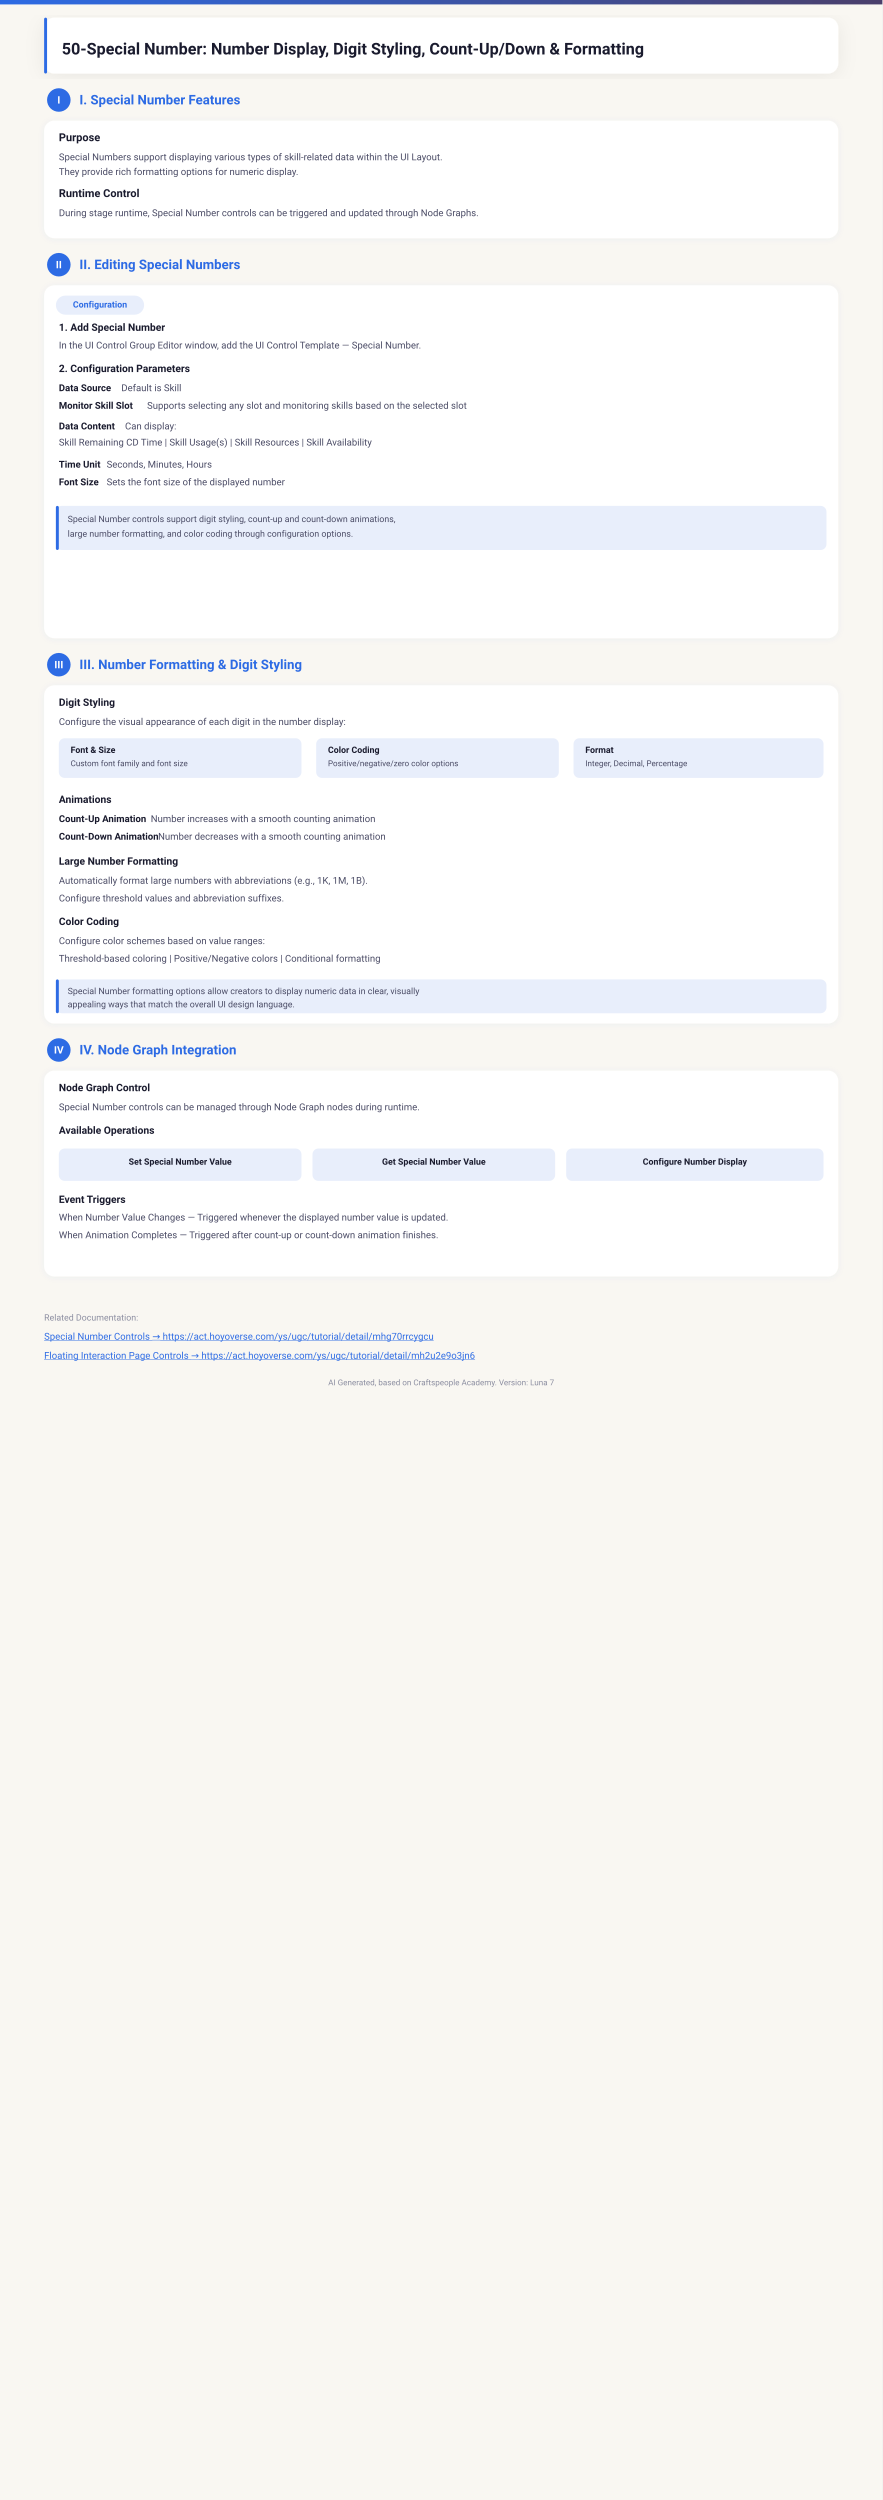
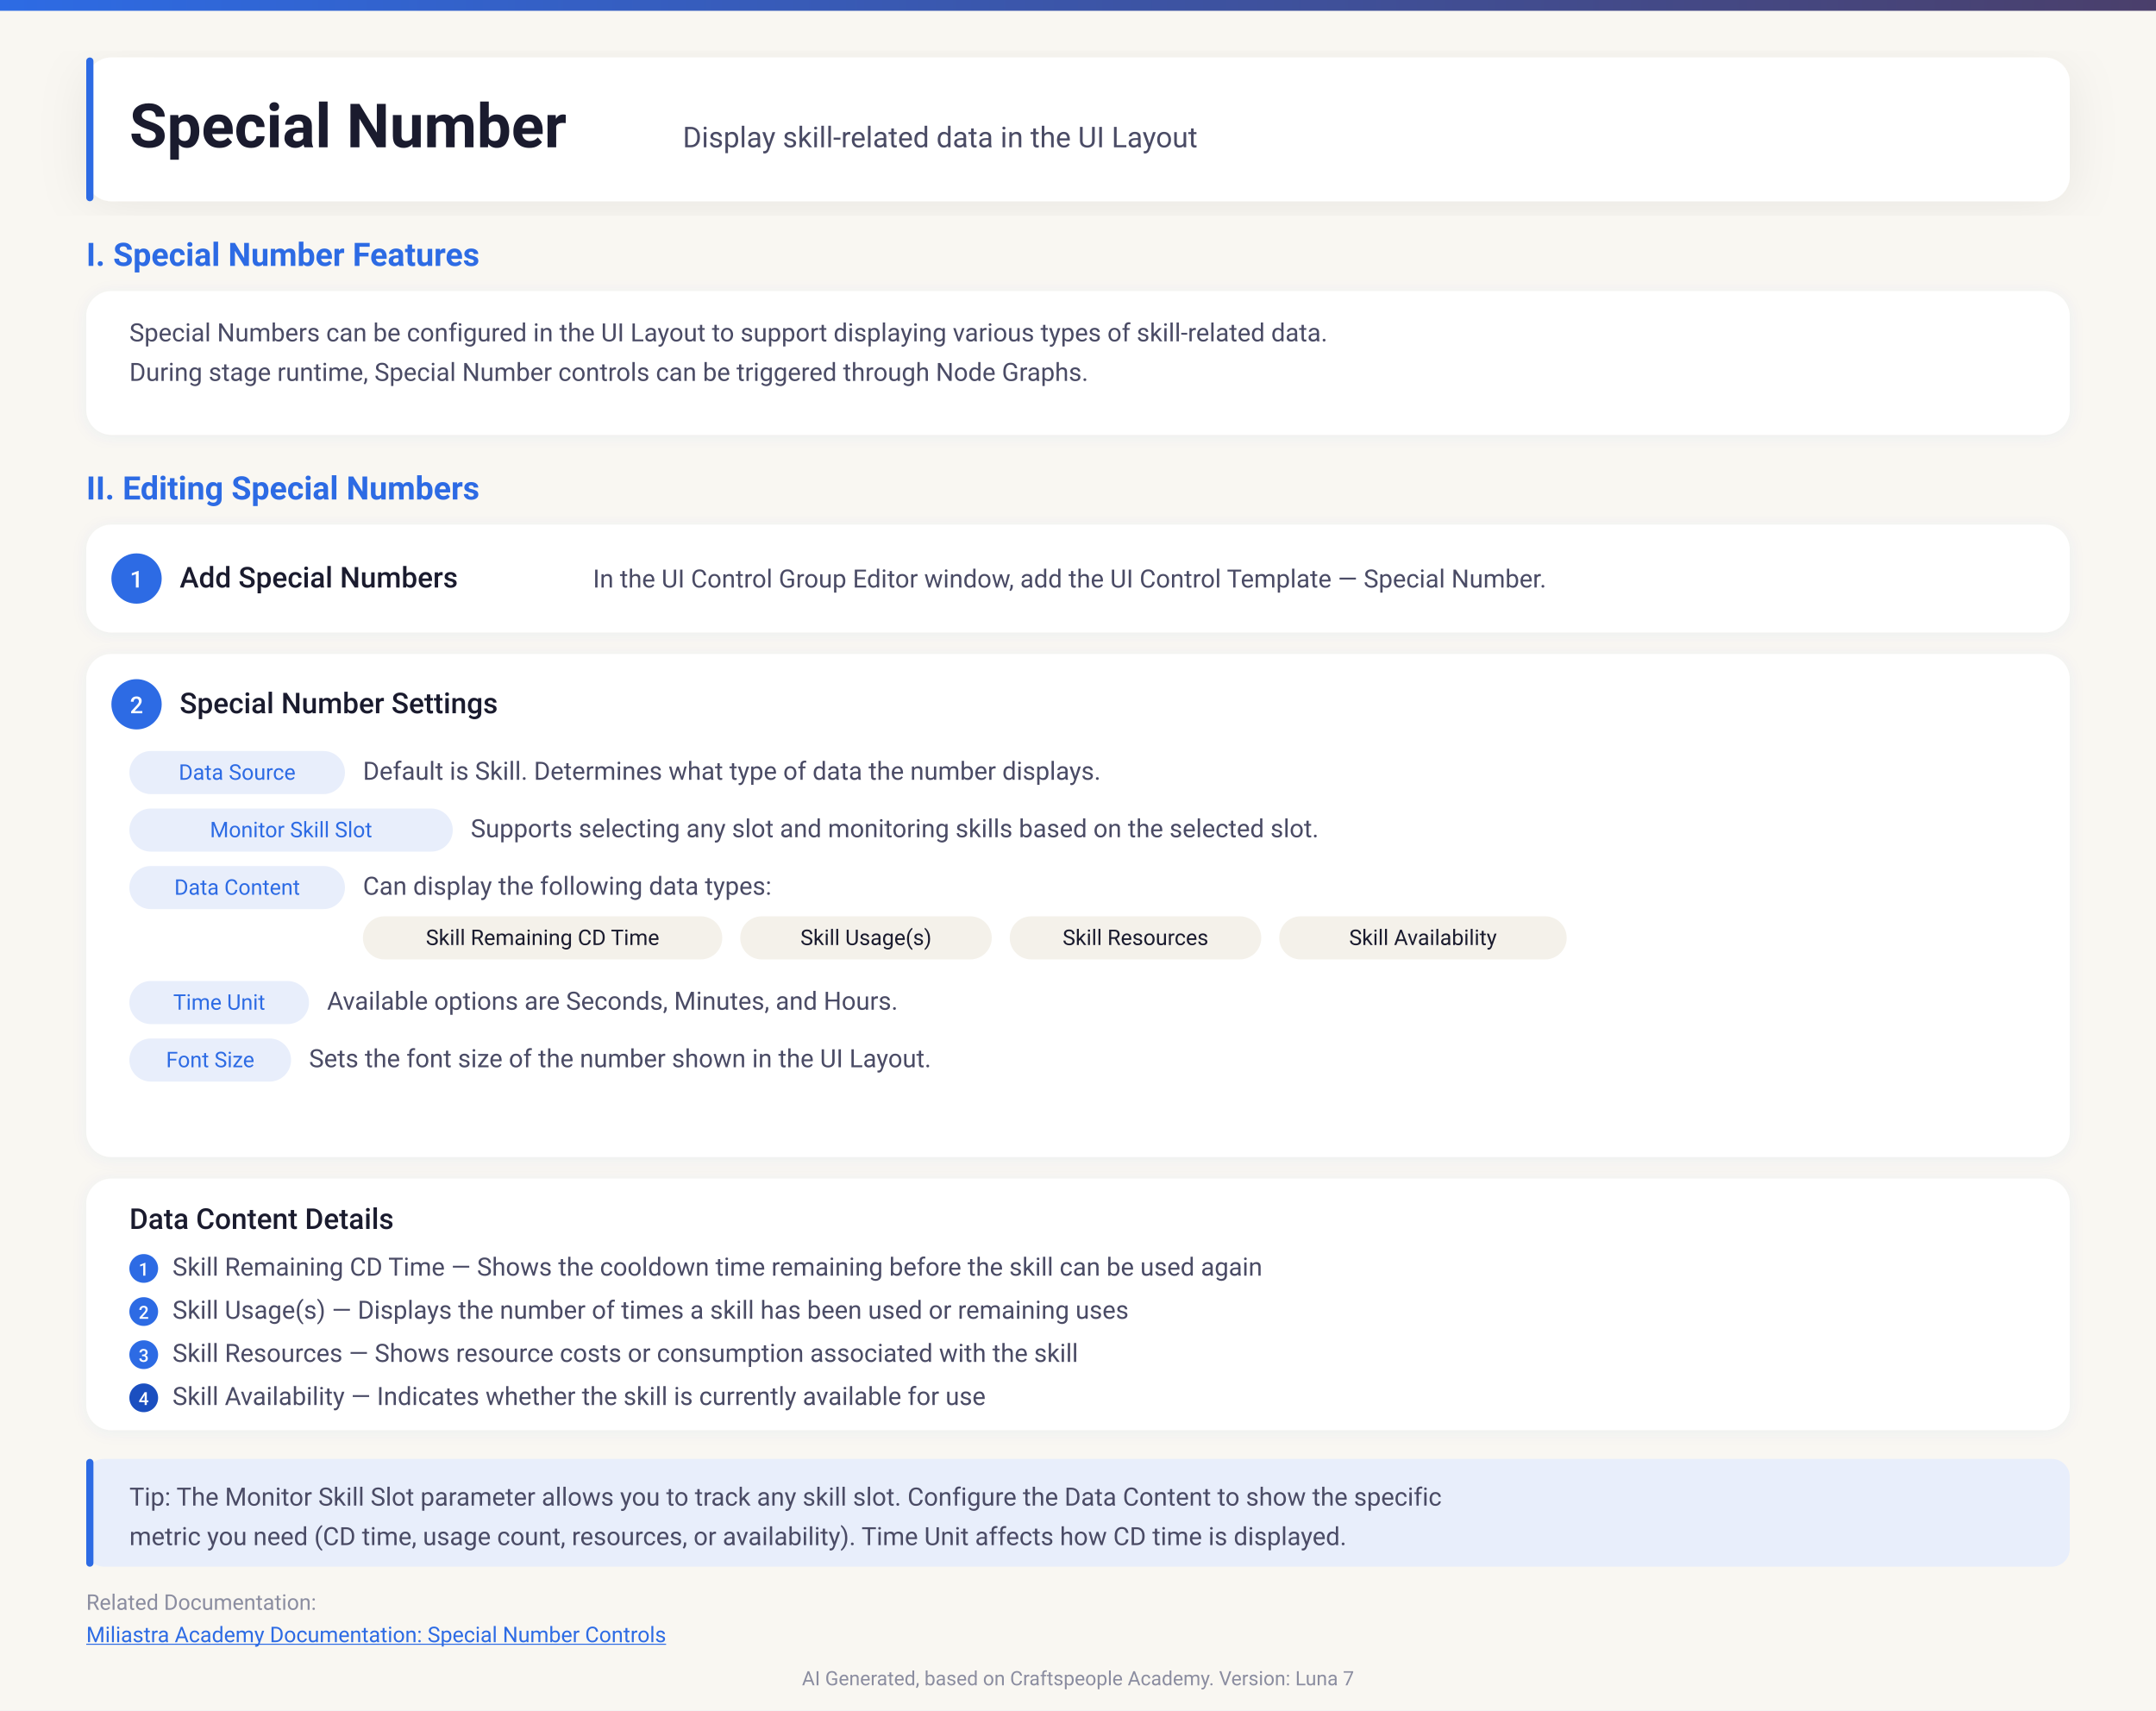
- <svg xmlns="http://www.w3.org/2000/svg" xmlns:xlink="http://www.w3.org/1999/xlink" viewBox="0 0 1200 3400" width="100%" height="100%" style="background:#F9F7F2;font-family:'Roboto','HYWenHei 85W','Noto Sans','Segoe UI',sans-serif;">
+ <svg xmlns="http://www.w3.org/2000/svg" xmlns:xlink="http://www.w3.org/1999/xlink" viewBox="0 0 1200 952">
  <defs>
    <linearGradient id="topGrad" x1="0" y1="0" x2="1200" y2="0" gradientUnits="userSpaceOnUse">
      <stop offset="0%" stop-color="#2D6BE4" />
      <stop offset="100%" stop-color="#4A3F6B" />
    </linearGradient>
    <filter id="card">
      <feDropShadow dx="0" dy="1" stdDeviation="4" flood-color="#2D6BE4" flood-opacity="0.06" />
    </filter>
    <filter id="elevated">
      <feDropShadow dx="0" dy="4" stdDeviation="14" flood-color="#000" flood-opacity="0.07" />
    </filter>
  </defs>
-   <rect width="1200" height="3400" fill="#F9F7F2" />
+   <style>
+   text { font-family: 'Roboto','HYWenHei 85W','Noto Sans','Segoe UI',sans-serif; }
+ </style>
+   <rect width="1200" height="952" fill="#F9F7F2" />
  <rect width="1200" height="6" fill="url(#topGrad)" />
-   <rect x="60" y="24" width="1080" height="76" rx="14" fill="#FFFFFF" filter="url(#elevated)" />
-   <rect x="60" y="24" width="4" height="76" rx="2" fill="#2D6BE4" />
-   <text x="84" y="68" font-size="22" font-weight="bold" fill="#1A1B2E" dominant-baseline="middle">50-Special Number: Number Display, Digit Styling, Count-Up/Down &amp; Formatting</text>
-   <circle cx="80" cy="136" r="16" fill="#2D6BE4" />
-   <text x="80" y="137" font-size="14" font-weight="bold" fill="#FFFFFF" text-anchor="middle" dominant-baseline="middle">I</text>
-   <text x="108" y="137" font-size="18" font-weight="bold" fill="#2D6BE4" dominant-baseline="middle">I. Special Number Features</text>
-   <g transform="translate(60, 164)">
-     <rect width="1080" height="160" rx="14" fill="#FFFFFF" filter="url(#card)" />
-     <text x="20" y="28" font-size="15" font-weight="bold" fill="#1A1B2E">Purpose</text>
-     <text x="20" y="54" font-size="13" fill="#4A4B65">Special Numbers support displaying various types of skill-related data within the UI Layout.</text>
-     <text x="20" y="74" font-size="13" fill="#4A4B65">They provide rich formatting options for numeric display.</text>
-     <text x="20" y="104" font-size="15" font-weight="bold" fill="#1A1B2E">Runtime Control</text>
-     <text x="20" y="130" font-size="13" fill="#4A4B65">During stage runtime, Special Number controls can be triggered and updated through Node Graphs.</text>
-   </g>
-   <circle cx="80" cy="360" r="16" fill="#2D6BE4" />
-   <text x="80" y="361" font-size="14" font-weight="bold" fill="#FFFFFF" text-anchor="middle" dominant-baseline="middle">II</text>
-   <text x="108" y="361" font-size="18" font-weight="bold" fill="#2D6BE4" dominant-baseline="middle">II. Editing Special Numbers</text>
-   <g transform="translate(60, 388)">
-     <rect width="1080" height="480" rx="14" fill="#FFFFFF" filter="url(#card)" />
-     <rect x="16" y="14" width="120" height="26" rx="13" fill="#E8EEFB" />
-     <text x="76" y="27" font-size="12" font-weight="bold" fill="#2D6BE4" text-anchor="middle" dominant-baseline="middle">Configuration</text>
-     <text x="20" y="62" font-size="14" font-weight="bold" fill="#1A1B2E">1. Add Special Number</text>
-     <text x="20" y="86" font-size="13" fill="#4A4B65">In the UI Control Group Editor window, add the UI Control Template — Special Number.</text>
-     <text x="20" y="118" font-size="14" font-weight="bold" fill="#1A1B2E">2. Configuration Parameters</text>
-     <text x="20" y="144" font-size="13" fill="#1A1B2E" font-weight="bold">Data Source</text>
-     <text x="105" y="144" font-size="13" fill="#4A4B65">Default is Skill</text>
-     <text x="20" y="168" font-size="13" fill="#1A1B2E" font-weight="bold">Monitor Skill Slot</text>
-     <text x="140" y="168" font-size="13" fill="#4A4B65">Supports selecting any slot and monitoring skills based on the selected slot</text>
-     <text x="20" y="196" font-size="13" fill="#1A1B2E" font-weight="bold">Data Content</text>
-     <text x="110" y="196" font-size="13" fill="#4A4B65">Can display:</text>
-     <text x="20" y="218" font-size="13" fill="#4A4B65">Skill Remaining CD Time | Skill Usage(s) | Skill Resources | Skill Availability</text>
-     <text x="20" y="248" font-size="13" fill="#1A1B2E" font-weight="bold">Time Unit</text>
-     <text x="85" y="248" font-size="13" fill="#4A4B65">Seconds, Minutes, Hours</text>
-     <text x="20" y="272" font-size="13" fill="#1A1B2E" font-weight="bold">Font Size</text>
-     <text x="85" y="272" font-size="13" fill="#4A4B65">Sets the font size of the displayed number</text>
-     <rect x="16" y="300" width="1048" height="60" rx="8" fill="#E8EEFB" />
-     <rect x="16" y="300" width="4" height="60" rx="2" fill="#2D6BE4" />
-     <text x="32" y="322" font-size="12" fill="#4A4B65">Special Number controls support digit styling, count-up and count-down animations,</text>
-     <text x="32" y="342" font-size="12" fill="#4A4B65">large number formatting, and color coding through configuration options.</text>
-   </g>
-   <circle cx="80" cy="904" r="16" fill="#2D6BE4" />
-   <text x="80" y="905" font-size="14" font-weight="bold" fill="#FFFFFF" text-anchor="middle" dominant-baseline="middle">III</text>
-   <text x="108" y="905" font-size="18" font-weight="bold" fill="#2D6BE4" dominant-baseline="middle">III. Number Formatting &amp; Digit Styling</text>
-   <g transform="translate(60, 932)">
-     <rect width="1080" height="460" rx="14" fill="#FFFFFF" filter="url(#card)" />
-     <text x="20" y="28" font-size="14" font-weight="bold" fill="#1A1B2E">Digit Styling</text>
-     <text x="20" y="54" font-size="13" fill="#4A4B65">Configure the visual appearance of each digit in the number display:</text>
-     <rect x="20" y="72" width="330" height="54" rx="8" fill="#E8EEFB" />
-     <text x="36" y="92" font-size="12" font-weight="bold" fill="#1A1B2E">Font &amp; Size</text>
-     <text x="36" y="110" font-size="11" fill="#4A4B65">Custom font family and font size</text>
-     <rect x="370" y="72" width="330" height="54" rx="8" fill="#E8EEFB" />
-     <text x="386" y="92" font-size="12" font-weight="bold" fill="#1A1B2E">Color Coding</text>
-     <text x="386" y="110" font-size="11" fill="#4A4B65">Positive/negative/zero color options</text>
-     <rect x="720" y="72" width="340" height="54" rx="8" fill="#E8EEFB" />
-     <text x="736" y="92" font-size="12" font-weight="bold" fill="#1A1B2E">Format</text>
-     <text x="736" y="110" font-size="11" fill="#4A4B65">Integer, Decimal, Percentage</text>
-     <text x="20" y="160" font-size="14" font-weight="bold" fill="#1A1B2E">Animations</text>
-     <text x="20" y="186" font-size="13" fill="#1A1B2E" font-weight="bold">Count-Up Animation</text>
-     <text x="145" y="186" font-size="13" fill="#4A4B65">Number increases with a smooth counting animation</text>
-     <text x="20" y="210" font-size="13" fill="#1A1B2E" font-weight="bold">Count-Down Animation</text>
-     <text x="155" y="210" font-size="13" fill="#4A4B65">Number decreases with a smooth counting animation</text>
-     <text x="20" y="244" font-size="14" font-weight="bold" fill="#1A1B2E">Large Number Formatting</text>
-     <text x="20" y="270" font-size="13" fill="#4A4B65">Automatically format large numbers with abbreviations (e.g., 1K, 1M, 1B).</text>
-     <text x="20" y="294" font-size="13" fill="#4A4B65">Configure threshold values and abbreviation suffixes.</text>
-     <text x="20" y="326" font-size="14" font-weight="bold" fill="#1A1B2E">Color Coding</text>
-     <text x="20" y="352" font-size="13" fill="#4A4B65">Configure color schemes based on value ranges:</text>
-     <text x="20" y="376" font-size="13" fill="#4A4B65">Threshold-based coloring | Positive/Negative colors | Conditional formatting</text>
-     <rect x="16" y="400" width="1048" height="46" rx="8" fill="#E8EEFB" />
-     <rect x="16" y="400" width="4" height="46" rx="2" fill="#2D6BE4" />
-     <text x="32" y="420" font-size="12" fill="#4A4B65">Special Number formatting options allow creators to display numeric data in clear, visually</text>
-     <text x="32" y="438" font-size="12" fill="#4A4B65">appealing ways that match the overall UI design language.</text>
-   </g>
-   <circle cx="80" cy="1428" r="16" fill="#2D6BE4" />
-   <text x="80" y="1429" font-size="14" font-weight="bold" fill="#FFFFFF" text-anchor="middle" dominant-baseline="middle">IV</text>
-   <text x="108" y="1429" font-size="18" font-weight="bold" fill="#2D6BE4" dominant-baseline="middle">IV. Node Graph Integration</text>
-   <g transform="translate(60, 1456)">
-     <rect width="1080" height="280" rx="14" fill="#FFFFFF" filter="url(#card)" />
-     <text x="20" y="28" font-size="14" font-weight="bold" fill="#1A1B2E">Node Graph Control</text>
-     <text x="20" y="54" font-size="13" fill="#4A4B65">Special Number controls can be managed through Node Graph nodes during runtime.</text>
-     <text x="20" y="86" font-size="14" font-weight="bold" fill="#1A1B2E">Available Operations</text>
-     <rect x="20" y="106" width="330" height="44" rx="8" fill="#E8EEFB" />
-     <text x="185" y="128" font-size="12" font-weight="bold" fill="#1A1B2E" text-anchor="middle">Set Special Number Value</text>
-     <rect x="365" y="106" width="330" height="44" rx="8" fill="#E8EEFB" />
-     <text x="530" y="128" font-size="12" font-weight="bold" fill="#1A1B2E" text-anchor="middle">Get Special Number Value</text>
-     <rect x="710" y="106" width="350" height="44" rx="8" fill="#E8EEFB" />
-     <text x="885" y="128" font-size="12" font-weight="bold" fill="#1A1B2E" text-anchor="middle">Configure Number Display</text>
-     <text x="20" y="180" font-size="14" font-weight="bold" fill="#1A1B2E">Event Triggers</text>
-     <text x="20" y="204" font-size="13" fill="#4A4B65">When Number Value Changes — Triggered whenever the displayed number value is updated.</text>
-     <text x="20" y="228" font-size="13" fill="#4A4B65">When Animation Completes — Triggered after count-up or count-down animation finishes.</text>
-   </g>
-   <text x="60" y="1796" font-size="12" fill="#8B8DA0">Related Documentation:</text>
-   <a xlink:href="https://act.hoyoverse.com/ys/ugc/tutorial/detail/mhg70rrcygcu" target="_blank">
-     <text x="60" y="1822" font-size="13" fill="#2D6BE4" text-decoration="underline">Special Number Controls → https://act.hoyoverse.com/ys/ugc/tutorial/detail/mhg70rrcygcu</text>
+   <rect x="48" y="32" width="1104" height="80" rx="14" fill="#fff" filter="url(#elevated)" />
+   <rect x="48" y="32" width="4" height="80" rx="2" fill="#2D6BE4" />
+   <text x="72" y="82" fill="#1A1B2E" font-size="34" font-weight="bold">Special Number</text>
+   <text x="380" y="82" fill="#4A4B65" font-size="16">Display skill-related data in the UI Layout</text>
+   <text x="48" y="148" fill="#2D6BE4" font-size="18" font-weight="700">I. Special Number Features</text>
+   <rect x="48" y="162" width="1104" height="80" rx="14" fill="#fff" filter="url(#card)" />
+   <text x="72" y="190" fill="#4A4B65" font-size="14">Special Numbers can be configured in the UI Layout to support displaying various types of skill-related data.</text>
+   <text x="72" y="212" fill="#4A4B65" font-size="14">During stage runtime, Special Number controls can be triggered through Node Graphs.</text>
+   <text x="48" y="278" fill="#2D6BE4" font-size="18" font-weight="700">II. Editing Special Numbers</text>
+   <rect x="48" y="292" width="1104" height="60" rx="14" fill="#fff" filter="url(#card)" />
+   <circle cx="76" cy="322" r="14" fill="#2D6BE4" />
+   <text x="76" y="327" fill="#fff" font-size="13" text-anchor="middle" font-weight="500">1</text>
+   <text x="100" y="327" fill="#1A1B2E" font-size="16" font-weight="500">Add Special Numbers</text>
+   <text x="330" y="327" fill="#4A4B65" font-size="14">In the UI Control Group Editor window, add the UI Control Template — Special Number.</text>
+   <rect x="48" y="364" width="1104" height="280" rx="14" fill="#fff" filter="url(#card)" />
+   <circle cx="76" cy="392" r="14" fill="#2D6BE4" />
+   <text x="76" y="397" fill="#fff" font-size="13" text-anchor="middle" font-weight="500">2</text>
+   <text x="100" y="397" fill="#1A1B2E" font-size="16" font-weight="500">Special Number Settings</text>
+   <rect x="72" y="418" width="120" height="24" rx="12" fill="#E8EEFB" />
+   <text x="132" y="434" fill="#2D6BE4" font-size="12" text-anchor="middle">Data Source</text>
+   <text x="202" y="434" fill="#4A4B65" font-size="14">Default is Skill. Determines what type of data the number displays.</text>
+   <rect x="72" y="450" width="180" height="24" rx="12" fill="#E8EEFB" />
+   <text x="162" y="466" fill="#2D6BE4" font-size="12" text-anchor="middle">Monitor Skill Slot</text>
+   <text x="262" y="466" fill="#4A4B65" font-size="14">Supports selecting any slot and monitoring skills based on the selected slot.</text>
+   <rect x="72" y="482" width="120" height="24" rx="12" fill="#E8EEFB" />
+   <text x="132" y="498" fill="#2D6BE4" font-size="12" text-anchor="middle">Data Content</text>
+   <text x="202" y="498" fill="#4A4B65" font-size="14">Can display the following data types:</text>
+   <rect x="202" y="510" width="200" height="24" rx="12" fill="#F4F1EA" />
+   <text x="302" y="526" fill="#1A1B2E" font-size="12" text-anchor="middle">Skill Remaining CD Time</text>
+   <rect x="412" y="510" width="140" height="24" rx="12" fill="#F4F1EA" />
+   <text x="482" y="526" fill="#1A1B2E" font-size="12" text-anchor="middle">Skill Usage(s)</text>
+   <rect x="562" y="510" width="140" height="24" rx="12" fill="#F4F1EA" />
+   <text x="632" y="526" fill="#1A1B2E" font-size="12" text-anchor="middle">Skill Resources</text>
+   <rect x="712" y="510" width="160" height="24" rx="12" fill="#F4F1EA" />
+   <text x="792" y="526" fill="#1A1B2E" font-size="12" text-anchor="middle">Skill Availability</text>
+   <rect x="72" y="546" width="100" height="24" rx="12" fill="#E8EEFB" />
+   <text x="122" y="562" fill="#2D6BE4" font-size="12" text-anchor="middle">Time Unit</text>
+   <text x="182" y="562" fill="#4A4B65" font-size="14">Available options are Seconds, Minutes, and Hours.</text>
+   <rect x="72" y="578" width="90" height="24" rx="12" fill="#E8EEFB" />
+   <text x="117" y="594" fill="#2D6BE4" font-size="12" text-anchor="middle">Font Size</text>
+   <text x="172" y="594" fill="#4A4B65" font-size="14">Sets the font size of the number shown in the UI Layout.</text>
+   <rect x="48" y="656" width="1104" height="140" rx="14" fill="#fff" filter="url(#card)" />
+   <text x="72" y="684" fill="#1A1B2E" font-size="16" font-weight="500">Data Content Details</text>
+   <rect x="72" y="698" width="16" height="16" rx="8" fill="#2D6BE4" />
+   <text x="80" y="710" fill="#fff" font-size="10" text-anchor="middle" font-weight="500">1</text>
+   <text x="96" y="710" fill="#4A4B65" font-size="14">Skill Remaining CD Time — Shows the cooldown time remaining before the skill can be used again</text>
+   <rect x="72" y="722" width="16" height="16" rx="8" fill="#2D6BE4" />
+   <text x="80" y="734" fill="#fff" font-size="10" text-anchor="middle" font-weight="500">2</text>
+   <text x="96" y="734" fill="#4A4B65" font-size="14">Skill Usage(s) — Displays the number of times a skill has been used or remaining uses</text>
+   <rect x="72" y="746" width="16" height="16" rx="8" fill="#2D6BE4" />
+   <text x="80" y="758" fill="#fff" font-size="10" text-anchor="middle" font-weight="500">3</text>
+   <text x="96" y="758" fill="#4A4B65" font-size="14">Skill Resources — Shows resource costs or consumption associated with the skill</text>
+   <rect x="72" y="770" width="16" height="16" rx="8" fill="#1B4FC0" />
+   <text x="80" y="782" fill="#fff" font-size="10" text-anchor="middle" font-weight="500">4</text>
+   <text x="96" y="782" fill="#4A4B65" font-size="14">Skill Availability — Indicates whether the skill is currently available for use</text>
+   <rect x="48" y="812" width="1104" height="60" rx="10" fill="#E8EEFB" />
+   <rect x="48" y="812" width="4" height="60" rx="2" fill="#2D6BE4" />
+   <text x="72" y="838" fill="#4A4B65" font-size="14">Tip: The Monitor Skill Slot parameter allows you to track any skill slot. Configure the Data Content to show the specific</text>
+   <text x="72" y="860" fill="#4A4B65" font-size="14">metric you need (CD time, usage count, resources, or availability). Time Unit affects how CD time is displayed.</text>
+   <text x="48" y="896" fill="#8B8DA0" font-size="12">Related Documentation:</text>
+   <a xlink:href="https://act.hoyoverse.com/ys/ugc/tutorial/detail/mhkwucr8awfq" target="_blank">
+     <text x="48" y="914" fill="#2D6BE4" font-size="12" text-decoration="underline">Miliastra Academy Documentation: Special Number Controls</text>
  </a>
-   <a xlink:href="https://act.hoyoverse.com/ys/ugc/tutorial/detail/mh2u2e9o3jn6" target="_blank">
-     <text x="60" y="1848" font-size="13" fill="#2D6BE4" text-decoration="underline">Floating Interaction Page Controls → https://act.hoyoverse.com/ys/ugc/tutorial/detail/mh2u2e9o3jn6</text>
-   </a>
-   <text x="600" y="1884" font-size="11" fill="#8B8DA0" text-anchor="middle">AI Generated, based on Craftspeople Academy. Version: Luna 7</text>
+   <text x="600" y="938" fill="#8B8DA0" font-size="11" text-anchor="middle">AI Generated, based on Craftspeople Academy. Version: Luna 7</text>
</svg>
